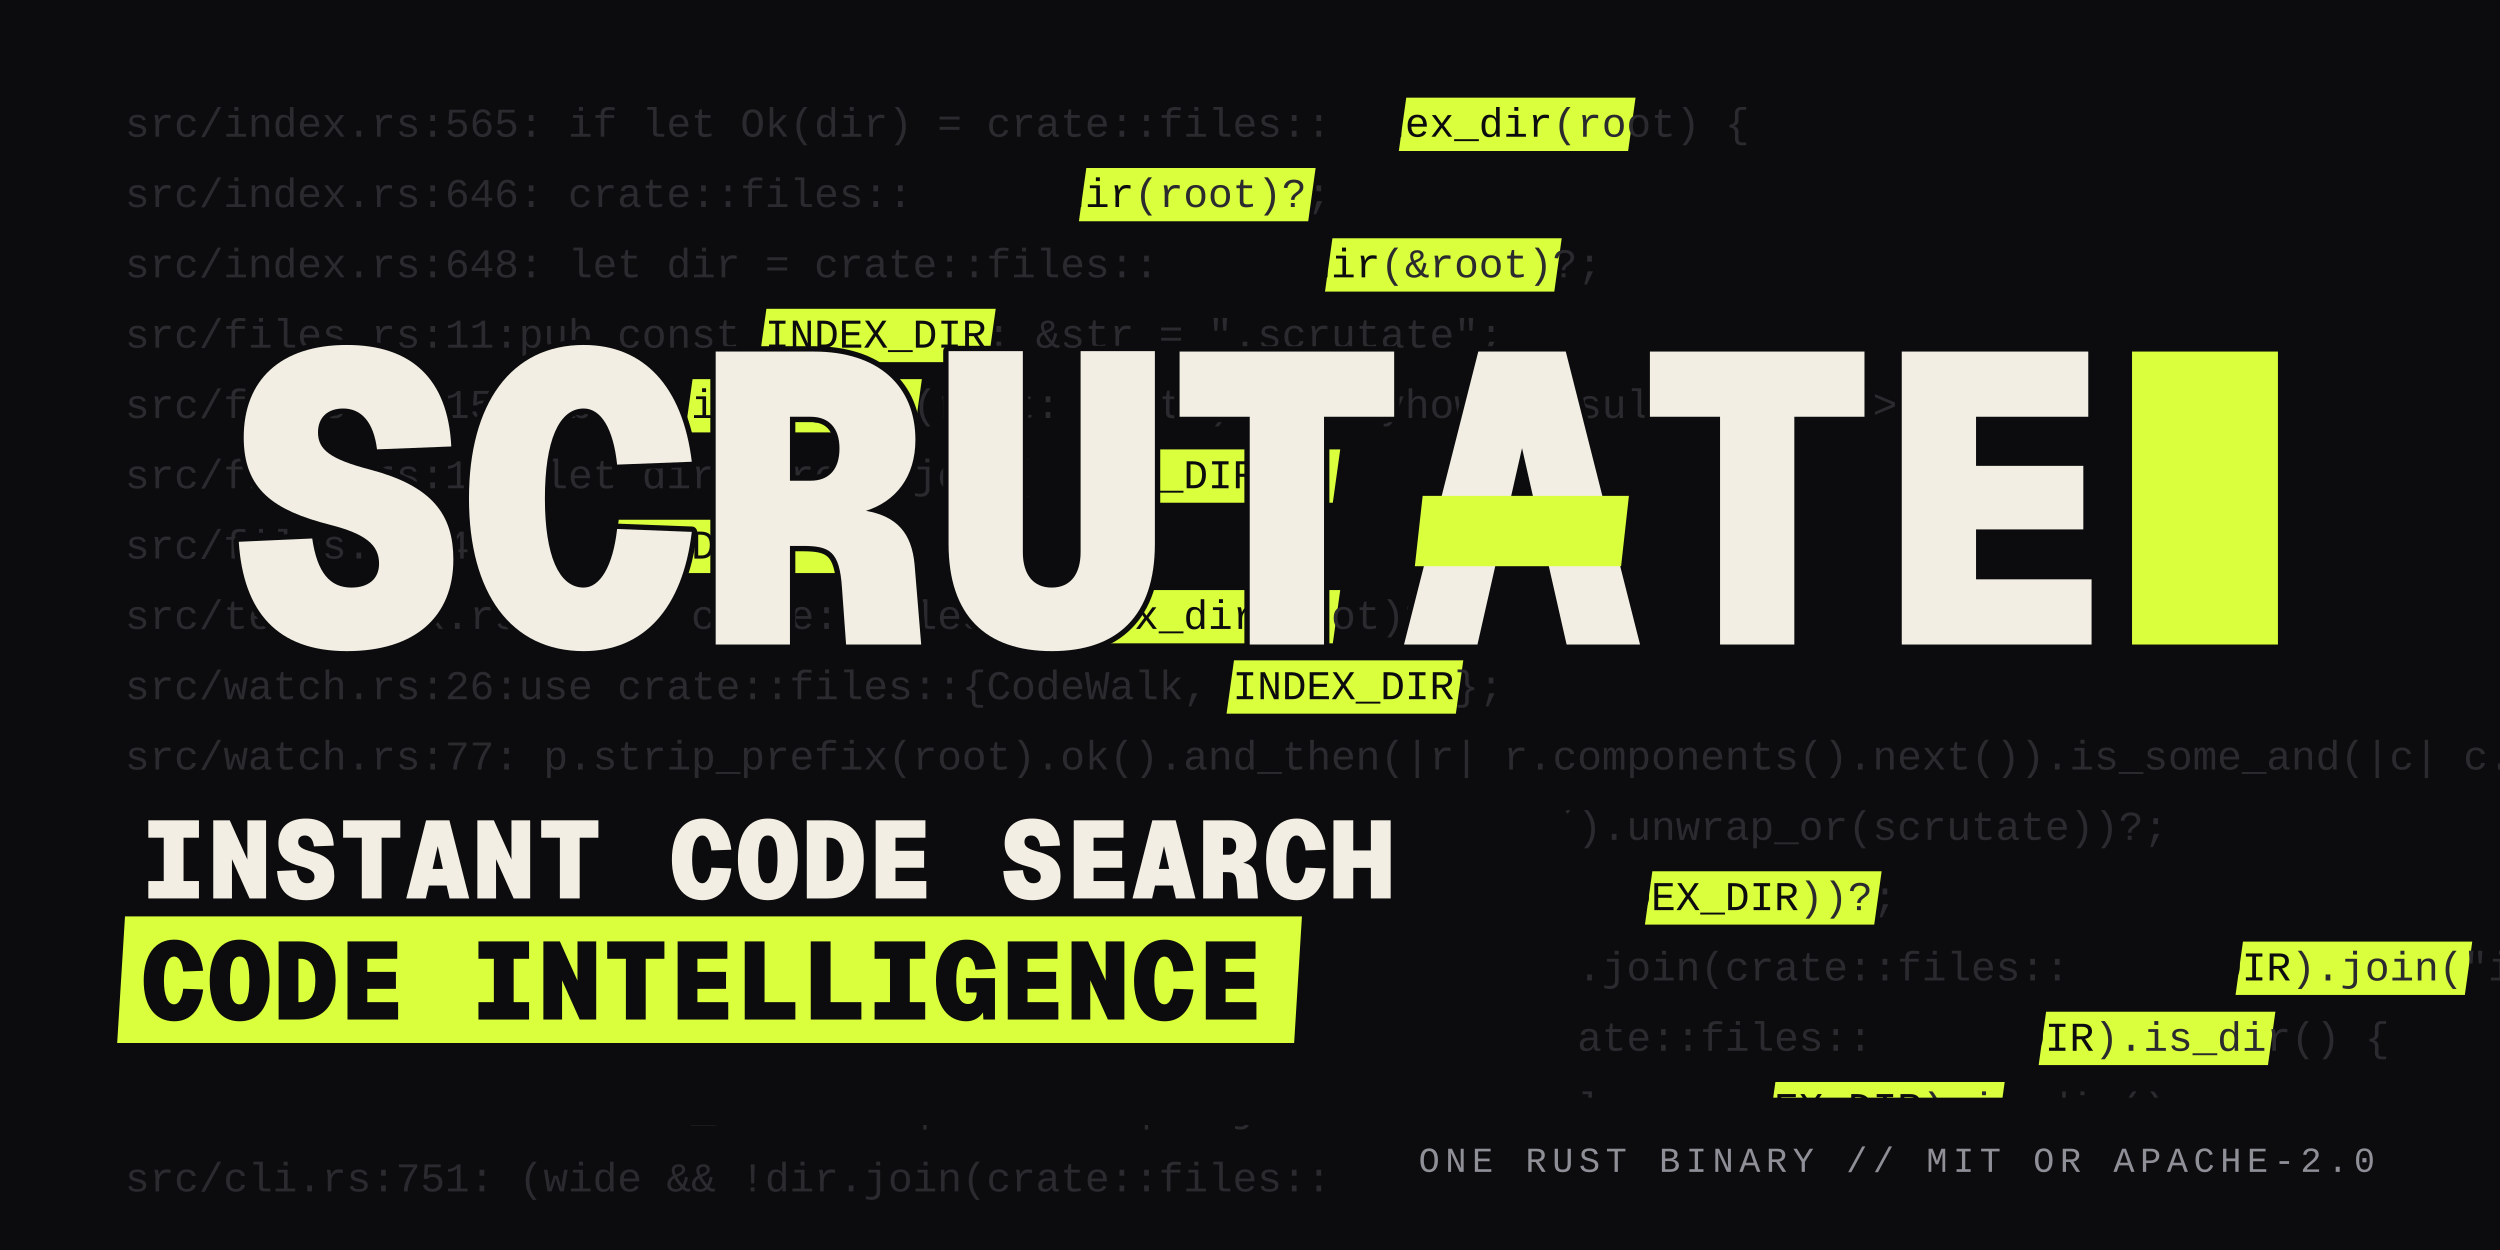
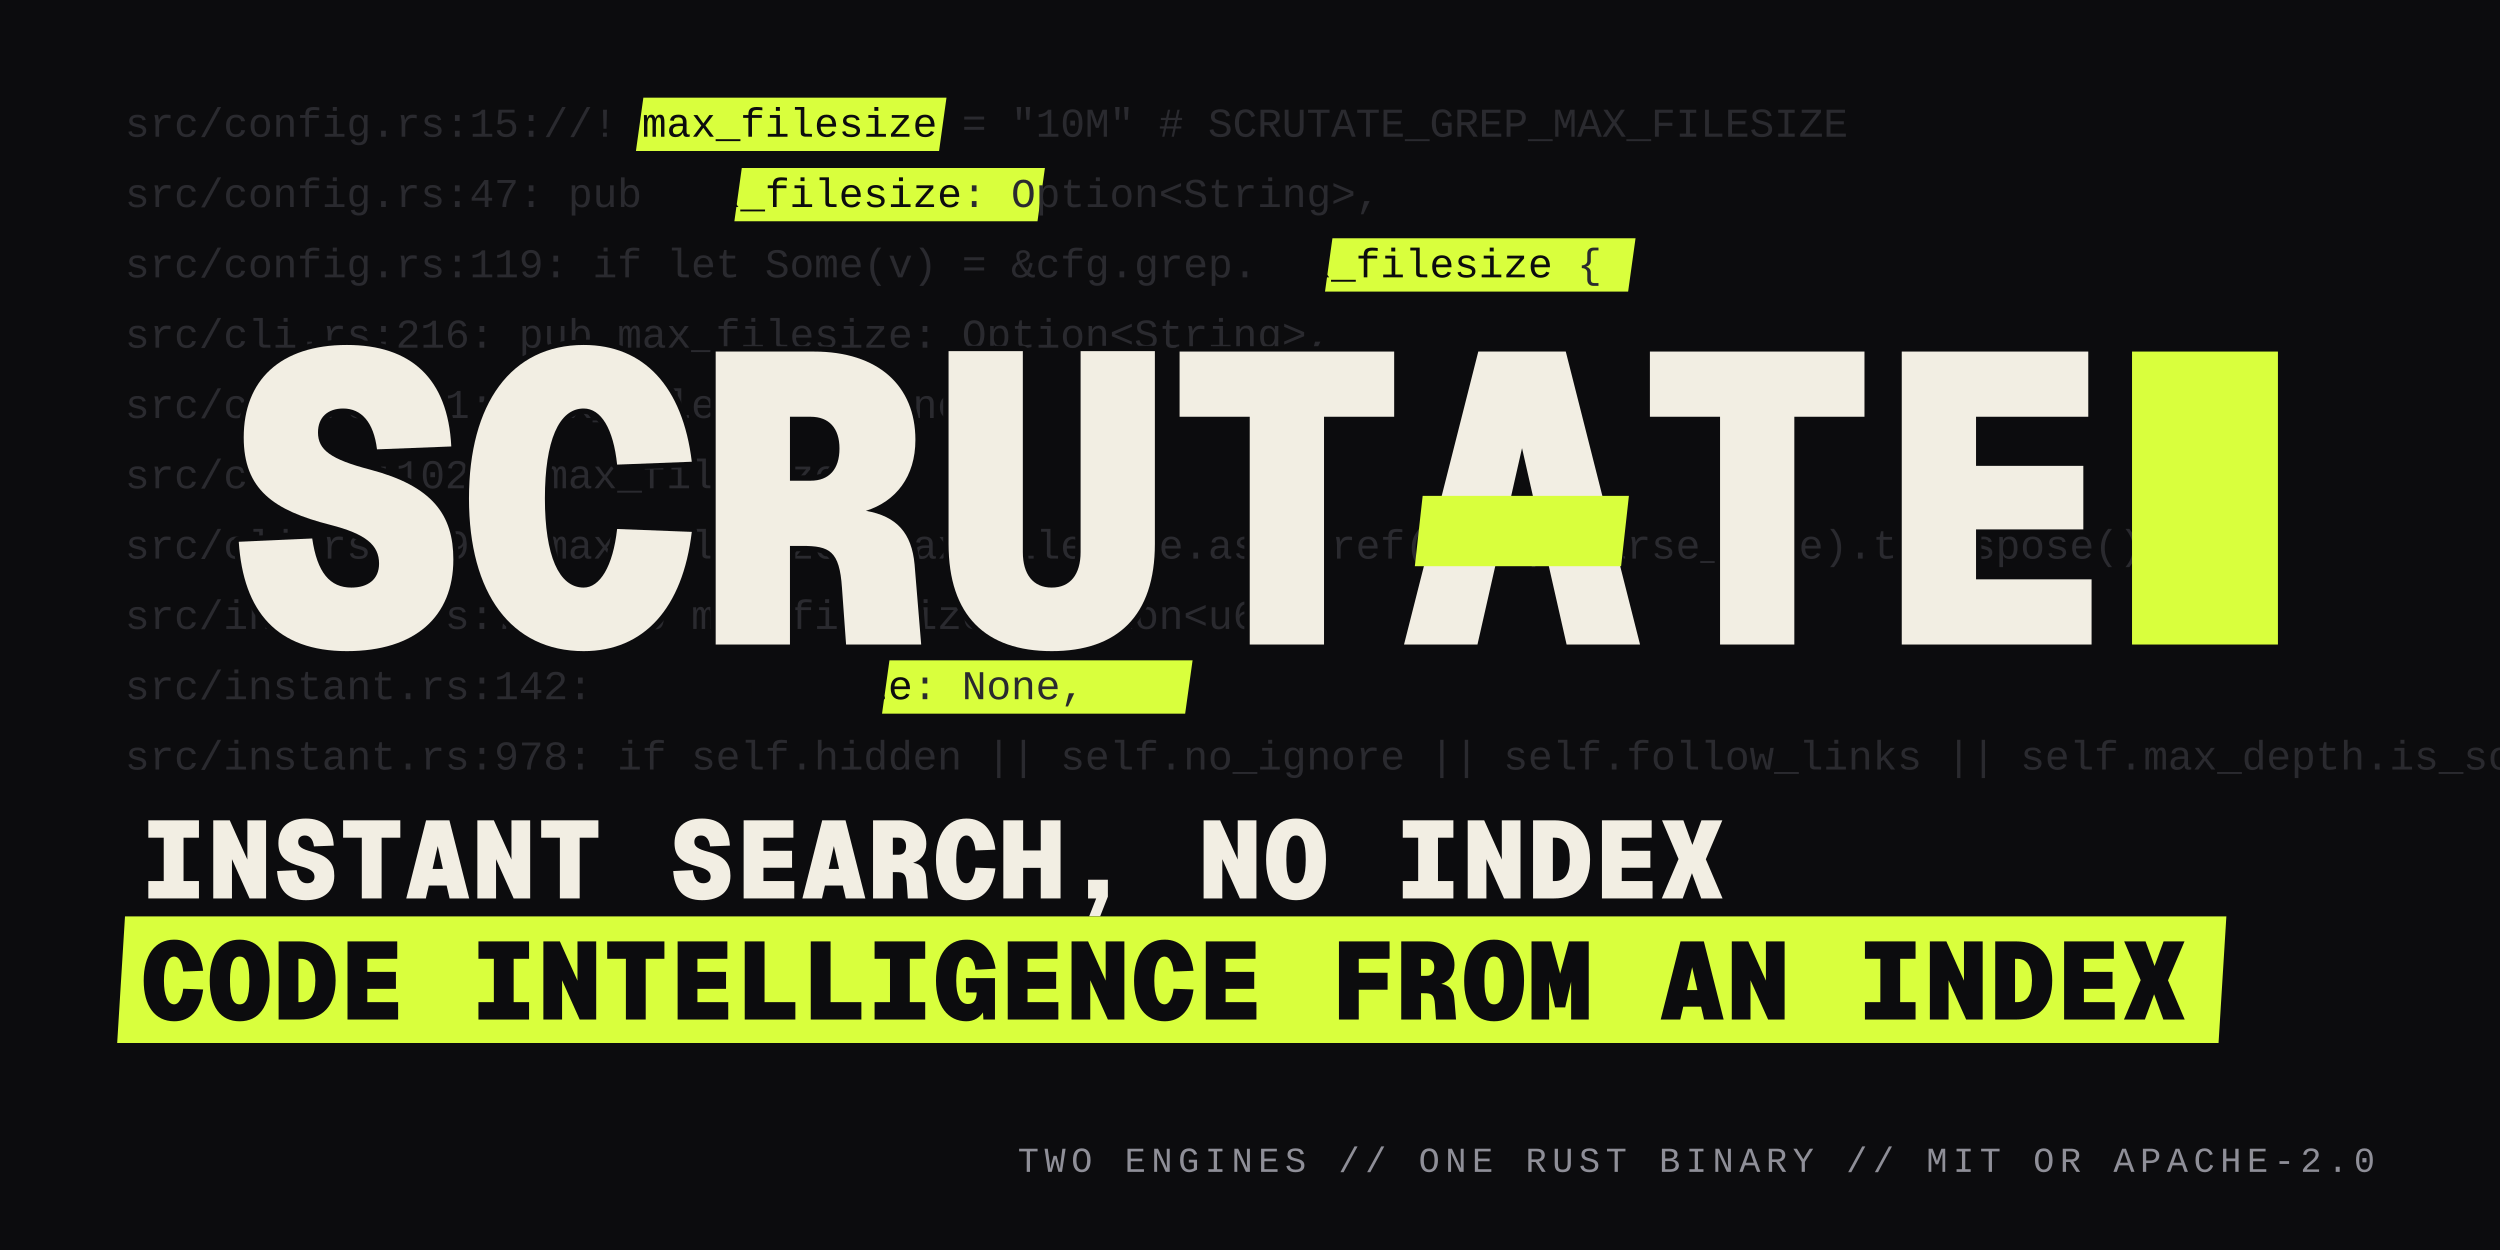
<svg xmlns="http://www.w3.org/2000/svg" viewBox="0 0 1280 640" width="1280" height="640" role="img" aria-labelledby="t d">
  <style>
.s{font-family:-apple-system, BlinkMacSystemFont, "Segoe UI", "Noto Sans", Helvetica, Arial, sans-serif} .m{font-family:ui-monospace, SFMono-Regular, "SF Mono", Menlo, Consolas, "Liberation Mono", monospace} .pre{white-space:pre}

</style>
  <rect width="1280" height="640" fill="#0c0c0e" />
-   <path d="M720.0 50.0 H837.4 L833.6 77.3 H716.2 Z" fill="#d9ff3d" />
+   <path d="M329.4 50.0 H484.6 L480.8 77.3 H325.6 Z" fill="#d9ff3d" />
  <text x="64" y="70" class="m pre" font-size="21" fill="#2a2a2f">
-     <tspan fill="#2a2a2f">src/index.rs:565</tspan>:    if let Ok(dir) = crate::files::<tspan fill="#0c0c0e">index_dir</tspan>(root) {</text>
-   <path d="M556.2 86.0 H673.6 L669.8 113.3 H552.4 Z" fill="#d9ff3d" />
+     <tspan fill="#2a2a2f">src/config.rs:15</tspan>://! <tspan fill="#0c0c0e">max_filesize</tspan> = "10M"     # SCRUTATE_GREP_MAX_FILESIZE</text>
+   <path d="M379.8 86.0 H535.0 L531.2 113.3 H376.0 Z" fill="#d9ff3d" />
  <text x="64" y="106" class="m pre" font-size="21" fill="#2a2a2f">
-     <tspan fill="#2a2a2f">src/index.rs:646</tspan>:        crate::files::<tspan fill="#0c0c0e">index_dir</tspan>(root)?;</text>
-   <path d="M682.2 122.0 H799.6 L795.8 149.3 H678.4 Z" fill="#d9ff3d" />
+     <tspan fill="#2a2a2f">src/config.rs:47</tspan>:    pub <tspan fill="#0c0c0e">max_filesize</tspan>: Option&lt;String&gt;,</text>
+   <path d="M682.2 122.0 H837.4 L833.6 149.3 H678.4 Z" fill="#d9ff3d" />
  <text x="64" y="142" class="m pre" font-size="21" fill="#2a2a2f">
-     <tspan fill="#2a2a2f">src/index.rs:648</tspan>:        let dir = crate::files::<tspan fill="#0c0c0e">index_dir</tspan>(&amp;root)?;</text>
-   <path d="M392.4 158.1 H509.8 L506.0 185.4 H388.6 Z" fill="#d9ff3d" />
+     <tspan fill="#2a2a2f">src/config.rs:119</tspan>:    if let Some(v) = &amp;cfg.grep.<tspan fill="#0c0c0e">max_filesize</tspan> {</text>
  <text x="64" y="178" class="m pre" font-size="21" fill="#2a2a2f">
-     <tspan fill="#2a2a2f">src/files.rs:11</tspan>:pub const <tspan fill="#0c0c0e">INDEX_DIR</tspan>: &amp;str = ".scrutate";</text>
-   <path d="M354.6 194.1 H472.0 L468.2 221.4 H350.8 Z" fill="#d9ff3d" />
+     <tspan fill="#2a2a2f">src/cli.rs:216</tspan>:    pub max_filesize: Option&lt;String&gt;,</text>
  <text x="64" y="214" class="m pre" font-size="21" fill="#2a2a2f">
-     <tspan fill="#2a2a2f">src/files.rs:15</tspan>:pub fn <tspan fill="#0c0c0e">index_dir</tspan>(root: &amp;Path) -&gt; anyhow::Result&lt;PathBuf&gt; {</text>
-   <path d="M568.8 230.1 H686.2 L682.4 257.4 H565.0 Z" fill="#d9ff3d" />
+     <tspan fill="#2a2a2f">src/cli.rs:341</tspan>:        max_filesize: None,</text>
  <text x="64" y="250" class="m pre" font-size="21" fill="#2a2a2f">
-     <tspan fill="#2a2a2f">src/files.rs:19</tspan>:    let dir = root.join(<tspan fill="#0c0c0e">INDEX_DIR</tspan>);</text>
-   <path d="M316.8 266.1 H434.2 L430.4 293.4 H313.0 Z" fill="#d9ff3d" />
+     <tspan fill="#2a2a2f">src/cli.rs:1026</tspan>:            max_filesize,</text>
  <text x="64" y="286" class="m pre" font-size="21" fill="#2a2a2f">
-     <tspan fill="#2a2a2f">src/files.rs:44</tspan>:    <tspan fill="#0c0c0e">INDEX_DIR</tspan>,</text>
-   <path d="M568.8 302.1 H686.2 L682.4 329.4 H565.0 Z" fill="#d9ff3d" />
+     <tspan fill="#2a2a2f">src/cli.rs:1097</tspan>:                max_filesize: max_filesize.as_deref().map(parse_size).transpose()?,</text>
  <text x="64" y="322" class="m pre" font-size="21" fill="#2a2a2f">
-     <tspan fill="#2a2a2f">src/textindex.rs:1088</tspan>:    crate::files::<tspan fill="#0c0c0e">index_dir</tspan>(root)?;</text>
-   <path d="M631.8 338.1 H749.2 L745.4 365.4 H628.0 Z" fill="#d9ff3d" />
+     <tspan fill="#2a2a2f">src/instant.rs:70</tspan>:    pub max_filesize: Option&lt;u64&gt;,</text>
+   <path d="M455.4 338.1 H610.6 L606.8 365.4 H451.6 Z" fill="#d9ff3d" />
  <text x="64" y="358" class="m pre" font-size="21" fill="#2a2a2f">
-     <tspan fill="#2a2a2f">src/watch.rs:26</tspan>:use crate::files::{CodeWalk, <tspan fill="#0c0c0e">INDEX_DIR</tspan>};</text>
-   <path d="M1513.8 374.1 H1631.2 L1627.4 401.4 H1510.0 Z" fill="#d9ff3d" />
+     <tspan fill="#2a2a2f">src/instant.rs:142</tspan>:            <tspan fill="#0c0c0e">max_filesize</tspan>: None,</text>
+   <path d="M1539.0 374.1 H1694.2 L1690.4 401.4 H1535.2 Z" fill="#d9ff3d" />
  <text x="64" y="394" class="m pre" font-size="21" fill="#2a2a2f">
-     <tspan fill="#2a2a2f">src/watch.rs:77</tspan>:    p.strip_prefix(root).ok().and_then(|r| r.components().next()).is_some_and(|c| c.as_os_str() != <tspan fill="#0c0c0e">INDEX_DIR</tspan> &amp;&amp; c.as_os_str() != ".git")</text>
-   <path d="M568.8 410.1 H686.2 L682.4 437.4 H565.0 Z" fill="#d9ff3d" />
+     <tspan fill="#2a2a2f">src/instant.rs:978</tspan>:        if self.hidden || self.no_ignore || self.follow_links || self.max_depth.is_some() || self.<tspan fill="#0c0c0e">max_filesize</tspan>.is_some() {</text>
+   <path d="M430.2 410.1 H585.4 L581.6 437.4 H426.4 Z" fill="#d9ff3d" />
+   <path d="M619.2 410.1 H774.4 L770.6 437.4 H615.4 Z" fill="#d9ff3d" />
  <text x="64" y="430" class="m pre" font-size="21" fill="#2a2a2f">
-     <tspan fill="#2a2a2f">src/tscache.rs:89</tspan>:        crate::files::<tspan fill="#0c0c0e">index_dir</tspan>(scrutate.parent().unwrap_or(scrutate))?;</text>
-   <path d="M846.0 446.1 H963.4 L959.6 473.4 H842.2 Z" fill="#d9ff3d" />
-   <text x="64" y="466" class="m pre" font-size="21" fill="#2a2a2f">
-     <tspan fill="#2a2a2f">src/instant.rs:1811</tspan>:    ob.add(&amp;format!("!{}/", crate::files::<tspan fill="#0c0c0e">INDEX_DIR</tspan>))?;</text>
-   <path d="M1148.4 482.1 H1265.8 L1262.0 509.4 H1144.6 Z" fill="#d9ff3d" />
-   <text x="64" y="502" class="m pre" font-size="21" fill="#2a2a2f">
-     <tspan fill="#2a2a2f">src/mcp.rs:534</tspan>:        let other = rusqlite::Connection::open(root.join(crate::files::<tspan fill="#0c0c0e">INDEX_DIR</tspan>).join("index.db")).unwrap();</text>
-   <path d="M1047.6 518.0 H1165.0 L1161.2 545.3 H1043.8 Z" fill="#d9ff3d" />
-   <text x="64" y="538" class="m pre" font-size="21" fill="#2a2a2f">
-     <tspan fill="#2a2a2f">src/cli.rs:706</tspan>:        if dir.join(".git").exists() || dir.join(crate::files::<tspan fill="#0c0c0e">INDEX_DIR</tspan>).is_dir() {</text>
-   <path d="M909.0 554.0 H1026.4 L1022.6 581.3 H905.2 Z" fill="#d9ff3d" />
-   <text x="64" y="574" class="m pre" font-size="21" fill="#2a2a2f">
-     <tspan fill="#2a2a2f">src/cli.rs:723</tspan>:    let has_index = |d: &amp;Path| d.join(crate::files::<tspan fill="#0c0c0e">INDEX_DIR</tspan>).is_dir();</text>
-   <path d="M720.0 590.0 H837.4 L833.6 617.3 H716.2 Z" fill="#d9ff3d" />
-   <text x="64" y="610" class="m pre" font-size="21" fill="#2a2a2f">
-     <tspan fill="#2a2a2f">src/cli.rs:751</tspan>:    (wide &amp;&amp; !dir.join(crate::files::<tspan fill="#0c0c0e">INDEX_DIR</tspan>).is_dir()).then(|| {</text>
+     <tspan fill="#2a2a2f">src/instant.rs:1919</tspan>:        .<tspan fill="#0c0c0e">max_filesize</tspan>(o.<tspan fill="#0c0c0e">max_filesize</tspan>)</text>
  <g transform="translate(113.8 330)">
    <g fill="#0c0c0e" stroke="#0c0c0e" stroke-width="26" stroke-linejoin="round" vector-effect="non-scaling-stroke">
      <path transform="translate(0.0 0.0) scale(0.21127 -0.21127)" d="M302 -16C468 -16 560 68 560 206C560 314 510 384 358 424C262 449 232 472 232 514C232 551 256 572 293 572C337 572 367 539 375 473L555 480C547 645 457 726 302 726C140 726 52 640 52 502C52 376 124 325 262 290C348 268 380 241 380 196C380 158 353 138 313 138C261 138 230 174 218 257L40 249C51 79 133 -16 302 -16Z" />
      <path transform="translate(120.4 0.0) scale(0.21127 -0.21127)" d="M306 -16C452 -16 546 88 568 273L387 280C377 189 345 138 306 138C246 138 212 215 212 354C212 494 246 572 306 572C348 572 378 523 387 436L568 443C546 625 452 726 306 726C130 726 28 584 28 354C28 124 130 -16 306 -16Z" />
      <path transform="translate(240.8 0.0) scale(0.21127 -0.21127)" d="M56 0L236 0L236 239L266 239C332 239 356 227 362 138L372 0L554 0L538 194C531 270 495 311 420 324C493 347 540 407 540 496C540 627 450 710 294 710L56 710ZM236 397L236 552L286 552C331 552 356 524 356 475C356 425 331 397 286 397Z" />
      <path transform="translate(361.3 0.0) scale(0.21127 -0.21127)" d="M300 -16C460 -16 550 70 550 244L550 711L370 711L370 224C370 170 345 138 300 138C255 138 230 170 230 224L230 711L50 711L50 244C50 70 140 -16 300 -16Z" />
      <path transform="translate(481.7 0.0) scale(0.21127 -0.21127)" d="M210 0L390 0L390 552L560 552L560 710L40 710L40 552L210 552Z" />
      <path transform="translate(602.1 0.0) scale(0.21127 -0.21127)" d="M14 0L192 0L300 476L408 0L586 0L406 710L194 710Z" />
      <path transform="translate(722.5 0.0) scale(0.21127 -0.21127)" d="M210 0L390 0L390 552L560 552L560 710L40 710L40 552L210 552Z" />
      <path transform="translate(843.0 0.0) scale(0.21127 -0.21127)" d="M80 0L540 0L540 158L260 158L260 279L520 279L520 433L260 433L260 552L532 552L532 710L80 710Z" />
    </g>
    <g fill="#f2eee3">
      <path transform="translate(0.0 0.0) scale(0.21127 -0.21127)" d="M302 -16C468 -16 560 68 560 206C560 314 510 384 358 424C262 449 232 472 232 514C232 551 256 572 293 572C337 572 367 539 375 473L555 480C547 645 457 726 302 726C140 726 52 640 52 502C52 376 124 325 262 290C348 268 380 241 380 196C380 158 353 138 313 138C261 138 230 174 218 257L40 249C51 79 133 -16 302 -16Z" />
      <path transform="translate(120.4 0.0) scale(0.21127 -0.21127)" d="M306 -16C452 -16 546 88 568 273L387 280C377 189 345 138 306 138C246 138 212 215 212 354C212 494 246 572 306 572C348 572 378 523 387 436L568 443C546 625 452 726 306 726C130 726 28 584 28 354C28 124 130 -16 306 -16Z" />
      <path transform="translate(240.8 0.0) scale(0.21127 -0.21127)" d="M56 0L236 0L236 239L266 239C332 239 356 227 362 138L372 0L554 0L538 194C531 270 495 311 420 324C493 347 540 407 540 496C540 627 450 710 294 710L56 710ZM236 397L236 552L286 552C331 552 356 524 356 475C356 425 331 397 286 397Z" />
      <path transform="translate(361.3 0.0) scale(0.21127 -0.21127)" d="M300 -16C460 -16 550 70 550 244L550 711L370 711L370 224C370 170 345 138 300 138C255 138 230 170 230 224L230 711L50 711L50 244C50 70 140 -16 300 -16Z" />
      <path transform="translate(481.7 0.0) scale(0.21127 -0.21127)" d="M210 0L390 0L390 552L560 552L560 710L40 710L40 552L210 552Z" />
      <path transform="translate(602.1 0.0) scale(0.21127 -0.21127)" d="M14 0L192 0L300 476L408 0L586 0L406 710L194 710Z" />
      <path transform="translate(722.5 0.0) scale(0.21127 -0.21127)" d="M210 0L390 0L390 552L560 552L560 710L40 710L40 552L210 552Z" />
      <path transform="translate(843.0 0.0) scale(0.21127 -0.21127)" d="M80 0L540 0L540 158L260 158L260 279L520 279L520 433L260 433L260 552L532 552L532 710L80 710Z" />
    </g>
    <path d="M614.6 -76.1 H720.2 L716.2 -40.1 H610.6 Z" fill="#d9ff3d" />
    <rect x="977.8" y="-150.0" width="74.7" height="150.0" fill="#d9ff3d" />
  </g>
  <path d="M48 400 H786 L808 422 V576 H48 Z" fill="#0c0c0e" />
  <g transform="translate(72.0 460.0) scale(0.05634 -0.05634)" fill="#f2eee3">
    <path d="M70 0L530 0L530 158L390 158L390 552L530 552L530 710L70 710L70 552L210 552L210 158L70 158Z" />
    <path transform="translate(600 0)" d="M60 0L230 0L230 357L390 0L540 0L540 710L370 710L370 353L210 710L60 710Z" />
    <path transform="translate(1200 0)" d="M302 -16C468 -16 560 68 560 206C560 314 510 384 358 424C262 449 232 472 232 514C232 551 256 572 293 572C337 572 367 539 375 473L555 480C547 645 457 726 302 726C140 726 52 640 52 502C52 376 124 325 262 290C348 268 380 241 380 196C380 158 353 138 313 138C261 138 230 174 218 257L40 249C51 79 133 -16 302 -16Z" />
    <path transform="translate(1800 0)" d="M210 0L390 0L390 552L560 552L560 710L40 710L40 552L210 552Z" />
    <path transform="translate(2400 0)" d="M14 0L192 0L219 117L381 117L408 0L586 0L406 710L194 710ZM300 476L347 268L253 268Z" />
    <path transform="translate(3000 0)" d="M60 0L230 0L230 357L390 0L540 0L540 710L370 710L370 353L210 710L60 710Z" />
    <path transform="translate(3600 0)" d="M210 0L390 0L390 552L560 552L560 710L40 710L40 552L210 552Z" />
-     <path transform="translate(4800 0)" d="M306 -16C452 -16 546 88 568 273L387 280C377 189 345 138 306 138C246 138 212 215 212 354C212 494 246 572 306 572C348 572 378 523 387 436L568 443C546 625 452 726 306 726C130 726 28 584 28 354C28 124 130 -16 306 -16Z" />
-     <path transform="translate(5400 0)" d="M300 -16C474 -16 572 116 572 354C572 592 474 726 300 726C126 726 28 592 28 354C28 116 126 -16 300 -16ZM300 138C241 138 212 196 212 354C212 512 241 572 300 572C359 572 388 512 388 354C388 196 359 138 300 138Z" />
-     <path transform="translate(6000 0)" d="M54 0L246 0C455 0 572 127 572 355C572 583 455 710 246 710L54 710ZM234 158L234 552L252 552C343 552 388 487 388 355C388 223 343 158 252 158Z" />
-     <path transform="translate(6600 0)" d="M80 0L540 0L540 158L260 158L260 279L520 279L520 433L260 433L260 552L532 552L532 710L80 710Z" />
-     <path transform="translate(7800 0)" d="M302 -16C468 -16 560 68 560 206C560 314 510 384 358 424C262 449 232 472 232 514C232 551 256 572 293 572C337 572 367 539 375 473L555 480C547 645 457 726 302 726C140 726 52 640 52 502C52 376 124 325 262 290C348 268 380 241 380 196C380 158 353 138 313 138C261 138 230 174 218 257L40 249C51 79 133 -16 302 -16Z" />
-     <path transform="translate(8400 0)" d="M80 0L540 0L540 158L260 158L260 279L520 279L520 433L260 433L260 552L532 552L532 710L80 710Z" />
-     <path transform="translate(9000 0)" d="M14 0L192 0L219 117L381 117L408 0L586 0L406 710L194 710ZM300 476L347 268L253 268Z" />
-     <path transform="translate(9600 0)" d="M56 0L236 0L236 239L266 239C332 239 356 227 362 138L372 0L554 0L538 194C531 270 495 311 420 324C493 347 540 407 540 496C540 627 450 710 294 710L56 710ZM236 397L236 552L286 552C331 552 356 524 356 475C356 425 331 397 286 397Z" />
-     <path transform="translate(10200 0)" d="M306 -16C452 -16 546 88 568 273L387 280C377 189 345 138 306 138C246 138 212 215 212 354C212 494 246 572 306 572C348 572 378 523 387 436L568 443C546 625 452 726 306 726C130 726 28 584 28 354C28 124 130 -16 306 -16Z" />
-     <path transform="translate(10800 0)" d="M40 0L220 0L220 278L380 278L380 0L560 0L560 710L380 710L380 436L220 436L220 710L40 710Z" />
+     <path transform="translate(4800 0)" d="M302 -16C468 -16 560 68 560 206C560 314 510 384 358 424C262 449 232 472 232 514C232 551 256 572 293 572C337 572 367 539 375 473L555 480C547 645 457 726 302 726C140 726 52 640 52 502C52 376 124 325 262 290C348 268 380 241 380 196C380 158 353 138 313 138C261 138 230 174 218 257L40 249C51 79 133 -16 302 -16Z" />
+     <path transform="translate(5400 0)" d="M80 0L540 0L540 158L260 158L260 279L520 279L520 433L260 433L260 552L532 552L532 710L80 710Z" />
+     <path transform="translate(6000 0)" d="M14 0L192 0L219 117L381 117L408 0L586 0L406 710L194 710ZM300 476L347 268L253 268Z" />
+     <path transform="translate(6600 0)" d="M56 0L236 0L236 239L266 239C332 239 356 227 362 138L372 0L554 0L538 194C531 270 495 311 420 324C493 347 540 407 540 496C540 627 450 710 294 710L56 710ZM236 397L236 552L286 552C331 552 356 524 356 475C356 425 331 397 286 397Z" />
+     <path transform="translate(7200 0)" d="M306 -16C452 -16 546 88 568 273L387 280C377 189 345 138 306 138C246 138 212 215 212 354C212 494 246 572 306 572C348 572 378 523 387 436L568 443C546 625 452 726 306 726C130 726 28 584 28 354C28 124 130 -16 306 -16Z" />
+     <path transform="translate(7800 0)" d="M40 0L220 0L220 278L380 278L380 0L560 0L560 710L380 710L380 436L220 436L220 710L40 710Z" />
+     <path transform="translate(8400 0)" d="M220 -162L320 -162L390 16L390 170L210 170L210 0L284 0Z" />
+     <path transform="translate(9600 0)" d="M60 0L230 0L230 357L390 0L540 0L540 710L370 710L370 353L210 710L60 710Z" />
+     <path transform="translate(10200 0)" d="M300 -16C474 -16 572 116 572 354C572 592 474 726 300 726C126 726 28 592 28 354C28 116 126 -16 300 -16ZM300 138C241 138 212 196 212 354C212 512 241 572 300 572C359 572 388 512 388 354C388 196 359 138 300 138Z" />
+     <path transform="translate(11400 0)" d="M70 0L530 0L530 158L390 158L390 552L530 552L530 710L70 710L70 552L210 552L210 158L70 158Z" />
+     <path transform="translate(12000 0)" d="M60 0L230 0L230 357L390 0L540 0L540 710L370 710L370 353L210 710L60 710Z" />
+     <path transform="translate(12600 0)" d="M54 0L246 0C455 0 572 127 572 355C572 583 455 710 246 710L54 710ZM234 158L234 552L252 552C343 552 388 487 388 355C388 223 343 158 252 158Z" />
+     <path transform="translate(13200 0)" d="M80 0L540 0L540 158L260 158L260 279L520 279L520 433L260 433L260 552L532 552L532 710L80 710Z" />
+     <path transform="translate(13800 0)" d="M24 0L214 0L298 230L382 0L576 0L424 356L574 710L384 710L302 486L220 710L26 710L176 358Z" />
  </g>
-   <path d="M64.0 469.2 H666.6 L662.6 534.0 H60.0 Z" fill="#d9ff3d" />
+   <path d="M64.0 469.2 H1139.9 L1135.9 534.0 H60.0 Z" fill="#d9ff3d" />
  <g transform="translate(72.0 522.0) scale(0.05634 -0.05634)" fill="#0c0c0e">
    <path d="M306 -16C452 -16 546 88 568 273L387 280C377 189 345 138 306 138C246 138 212 215 212 354C212 494 246 572 306 572C348 572 378 523 387 436L568 443C546 625 452 726 306 726C130 726 28 584 28 354C28 124 130 -16 306 -16Z" />
    <path transform="translate(600 0)" d="M300 -16C474 -16 572 116 572 354C572 592 474 726 300 726C126 726 28 592 28 354C28 116 126 -16 300 -16ZM300 138C241 138 212 196 212 354C212 512 241 572 300 572C359 572 388 512 388 354C388 196 359 138 300 138Z" />
    <path transform="translate(1200 0)" d="M54 0L246 0C455 0 572 127 572 355C572 583 455 710 246 710L54 710ZM234 158L234 552L252 552C343 552 388 487 388 355C388 223 343 158 252 158Z" />
    <path transform="translate(1800 0)" d="M80 0L540 0L540 158L260 158L260 279L520 279L520 433L260 433L260 552L532 552L532 710L80 710Z" />
    <path transform="translate(3000 0)" d="M70 0L530 0L530 158L390 158L390 552L530 552L530 710L70 710L70 552L210 552L210 158L70 158Z" />
    <path transform="translate(3600 0)" d="M60 0L230 0L230 357L390 0L540 0L540 710L370 710L370 353L210 710L60 710Z" />
    <path transform="translate(4200 0)" d="M210 0L390 0L390 552L560 552L560 710L40 710L40 552L210 552Z" />
    <path transform="translate(4800 0)" d="M80 0L540 0L540 158L260 158L260 279L520 279L520 433L260 433L260 552L532 552L532 710L80 710Z" />
    <path transform="translate(5400 0)" d="M90 0L550 0L550 158L270 158L270 710L90 710Z" />
    <path transform="translate(6000 0)" d="M90 0L550 0L550 158L270 158L270 710L90 710Z" />
    <path transform="translate(6600 0)" d="M70 0L530 0L530 158L390 158L390 552L530 552L530 710L70 710L70 552L210 552L210 158L70 158Z" />
    <path transform="translate(7200 0)" d="M304 -16C372 -16 424 17 455 65L459 0L564 0L564 376L300 376L300 246L398 246C396 174 368 141 318 141C250 141 212 215 212 354C212 494 246 569 306 569C349 569 377 536 387 452L570 462C539 639 451 726 304 726C132 726 28 584 28 354C28 124 136 -16 304 -16Z" />
    <path transform="translate(7800 0)" d="M80 0L540 0L540 158L260 158L260 279L520 279L520 433L260 433L260 552L532 552L532 710L80 710Z" />
    <path transform="translate(8400 0)" d="M60 0L230 0L230 357L390 0L540 0L540 710L370 710L370 353L210 710L60 710Z" />
    <path transform="translate(9000 0)" d="M306 -16C452 -16 546 88 568 273L387 280C377 189 345 138 306 138C246 138 212 215 212 354C212 494 246 572 306 572C348 572 378 523 387 436L568 443C546 625 452 726 306 726C130 726 28 584 28 354C28 124 130 -16 306 -16Z" />
    <path transform="translate(9600 0)" d="M80 0L540 0L540 158L260 158L260 279L520 279L520 433L260 433L260 552L532 552L532 710L80 710Z" />
+     <path transform="translate(10800 0)" d="M90 0L270 0L270 271L532 271L532 425L270 425L270 552L550 552L550 710L90 710Z" />
+     <path transform="translate(11400 0)" d="M56 0L236 0L236 239L266 239C332 239 356 227 362 138L372 0L554 0L538 194C531 270 495 311 420 324C493 347 540 407 540 496C540 627 450 710 294 710L56 710ZM236 397L236 552L286 552C331 552 356 524 356 475C356 425 331 397 286 397Z" />
+     <path transform="translate(12000 0)" d="M300 -16C474 -16 572 116 572 354C572 592 474 726 300 726C126 726 28 592 28 354C28 116 126 -16 300 -16ZM300 138C241 138 212 196 212 354C212 512 241 572 300 572C359 572 388 512 388 354C388 196 359 138 300 138Z" />
+     <path transform="translate(12600 0)" d="M254 110L346 110L400 345L400 0L560 0L560 710L380 710L300 416L220 710L40 710L40 0L200 0L200 345Z" />
+     <path transform="translate(13800 0)" d="M14 0L192 0L219 117L381 117L408 0L586 0L406 710L194 710ZM300 476L347 268L253 268Z" />
+     <path transform="translate(14400 0)" d="M60 0L230 0L230 357L390 0L540 0L540 710L370 710L370 353L210 710L60 710Z" />
+     <path transform="translate(15600 0)" d="M70 0L530 0L530 158L390 158L390 552L530 552L530 710L70 710L70 552L210 552L210 158L70 158Z" />
+     <path transform="translate(16200 0)" d="M60 0L230 0L230 357L390 0L540 0L540 710L370 710L370 353L210 710L60 710Z" />
+     <path transform="translate(16800 0)" d="M54 0L246 0C455 0 572 127 572 355C572 583 455 710 246 710L54 710ZM234 158L234 552L252 552C343 552 388 487 388 355C388 223 343 158 252 158Z" />
+     <path transform="translate(17400 0)" d="M80 0L540 0L540 158L260 158L260 279L520 279L520 433L260 433L260 552L532 552L532 710L80 710Z" />
+     <path transform="translate(18000 0)" d="M24 0L214 0L298 230L382 0L576 0L424 356L574 710L384 710L302 486L220 710L26 710L176 358Z" />
  </g>
-   <rect x="679" y="562" width="601" height="78" fill="#0c0c0e" />
-   <text x="1216.0" y="600.0" class="m pre " font-size="18" fill="#8f8f98" letter-spacing="2.88" text-anchor="end">ONE RUST BINARY // MIT OR APACHE-2.0</text>
+   <rect x="468" y="562" width="812" height="78" fill="#0c0c0e" />
+   <text x="1216.0" y="600.0" class="m pre " font-size="18" fill="#8f8f98" letter-spacing="2.88" text-anchor="end">TWO ENGINES // ONE RUST BINARY // MIT OR APACHE-2.0</text>
</svg>
